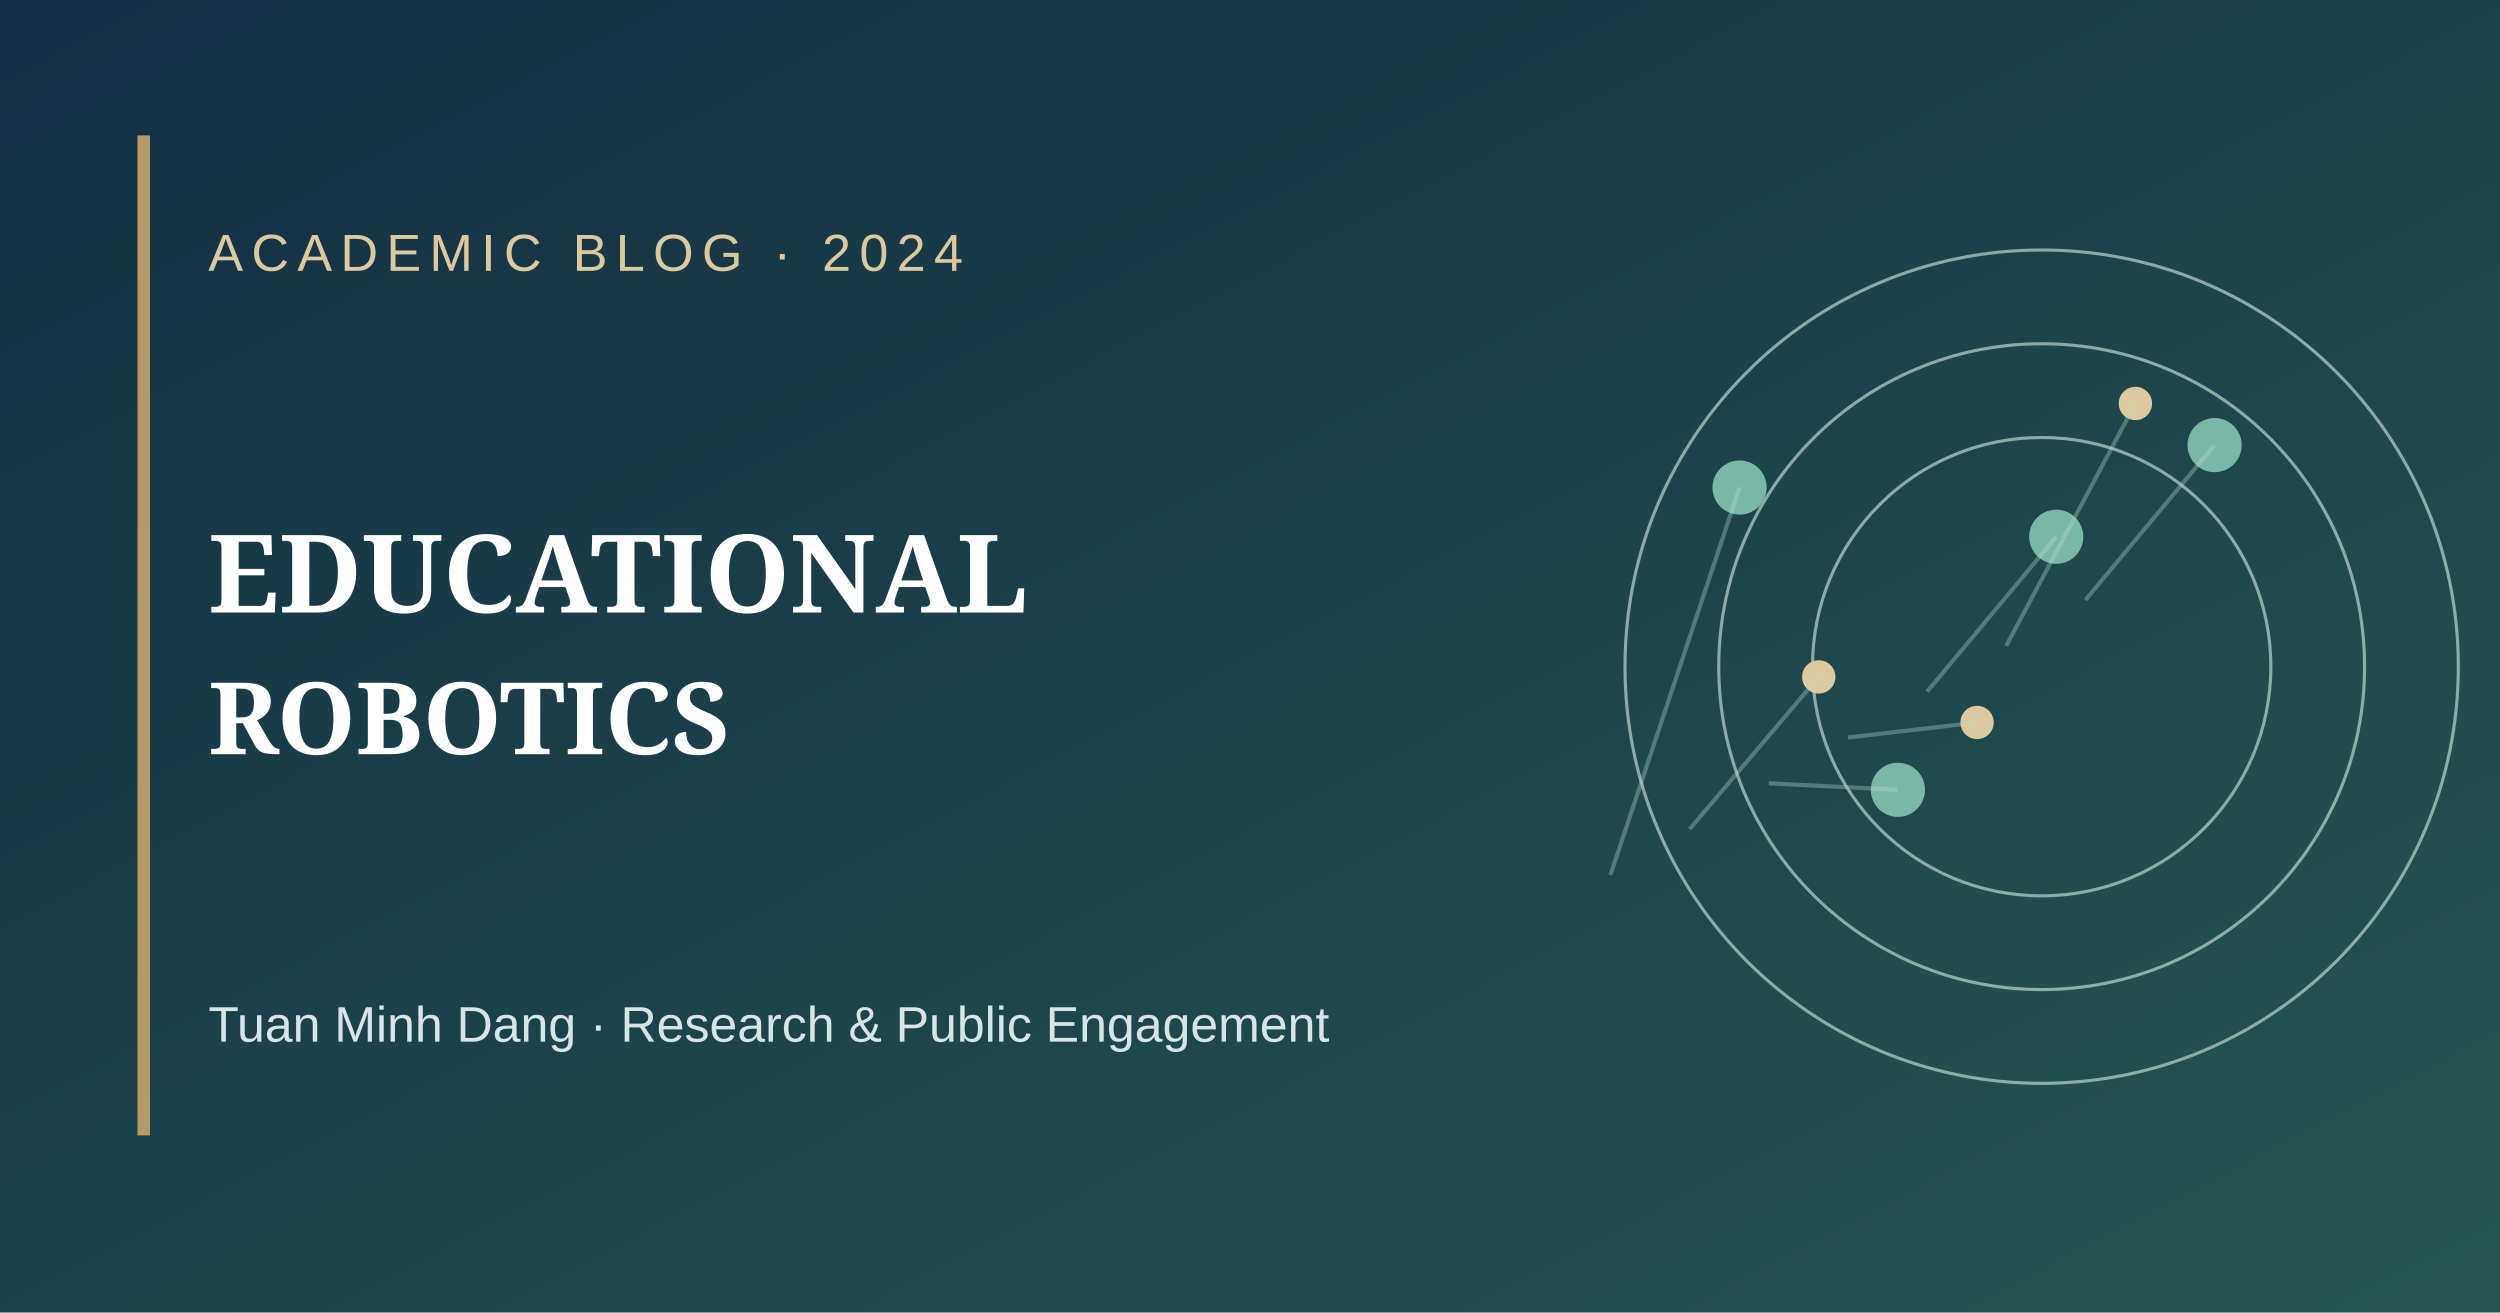
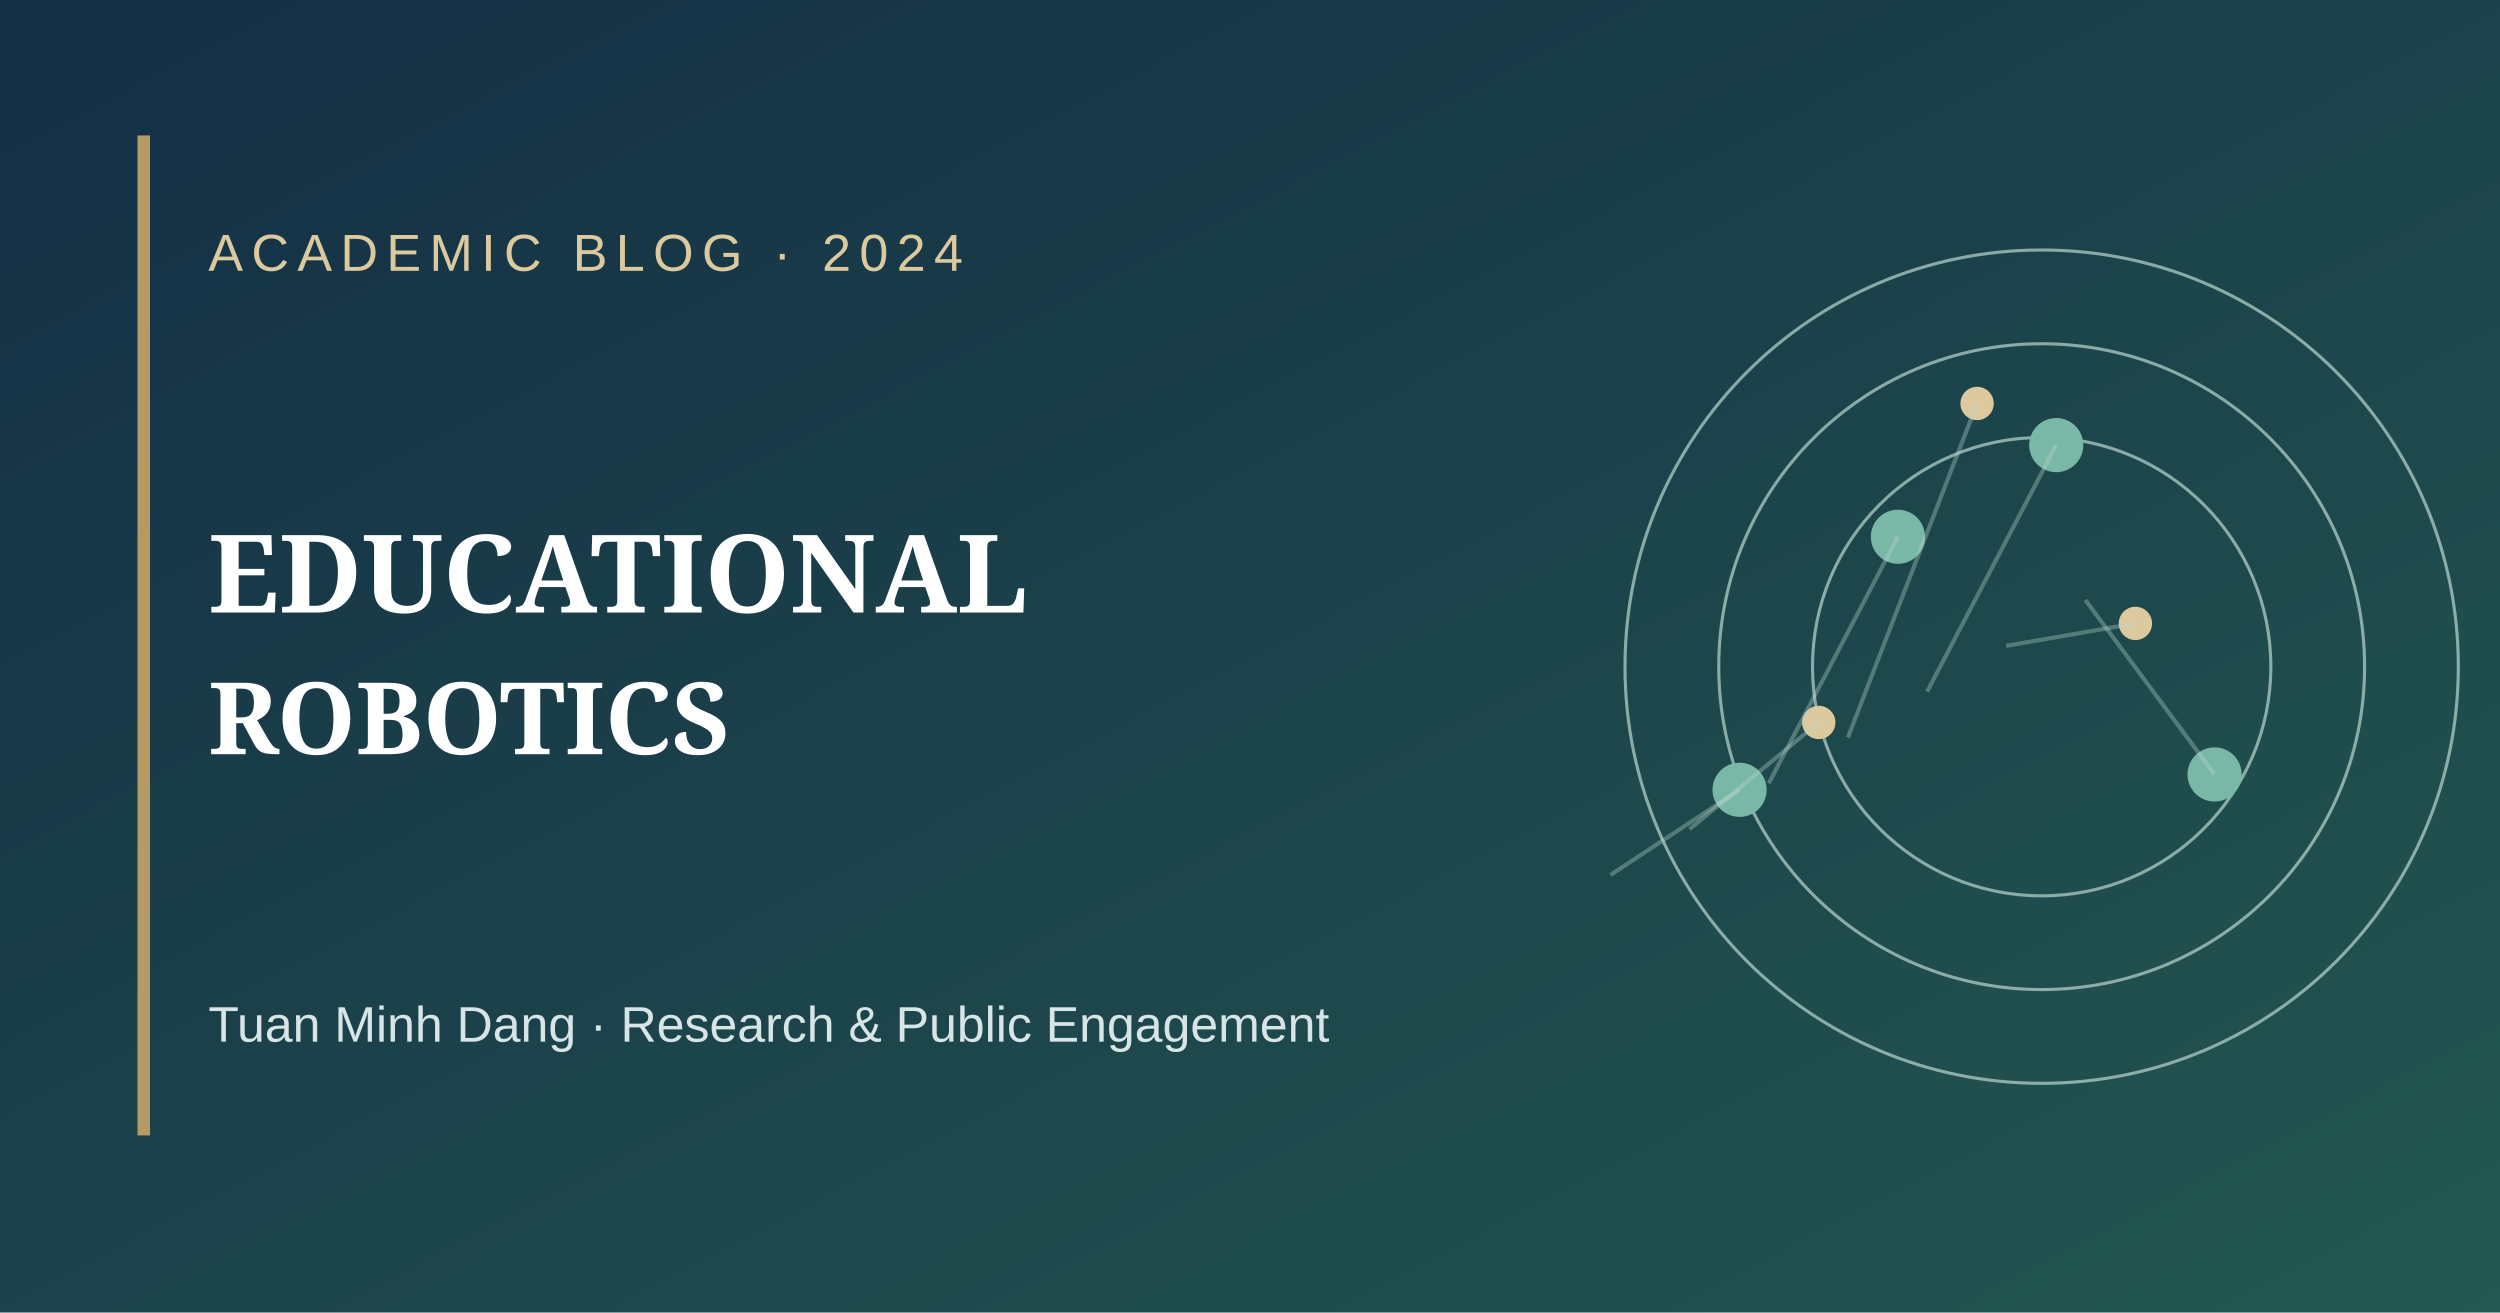
<svg xmlns="http://www.w3.org/2000/svg" width="1200" height="630" viewBox="0 0 1200 630">
  <defs>
    <linearGradient id="g" x2="1" y2="1">
      <stop stop-color="#142e45" />
      <stop offset="1" stop-color="#235750" />
    </linearGradient>
  </defs>
  <rect width="1200" height="630" fill="url(#g)" />
  <rect x="66" y="65" width="6" height="480" fill="#b69a65" />
  <g opacity=".7" fill="none" stroke="#b9d6ce" stroke-width="1.5">
    <circle cx="980" cy="320" r="155" />
    <circle cx="980" cy="320" r="200" />
    <circle cx="980" cy="320" r="110" />
  </g>
-   <circle cx="835" cy="234.026" r="13" fill="#79b8a7" />
-   <path d="M835 234.026 L773 420" stroke="#b9d6ce" stroke-opacity=".35" stroke-width="2" />
-   <circle cx="873" cy="324.916" r="8" fill="#dcca9e" />
-   <path d="M873 324.916 L811 398" stroke="#b9d6ce" stroke-opacity=".35" stroke-width="2" />
-   <circle cx="911" cy="379.108" r="13" fill="#79b8a7" />
-   <path d="M911 379.108 L849 376" stroke="#b9d6ce" stroke-opacity=".35" stroke-width="2" />
-   <circle cx="949" cy="346.777" r="8" fill="#dcca9e" />
-   <path d="M949 346.777 L887 354" stroke="#b9d6ce" stroke-opacity=".35" stroke-width="2" />
-   <circle cx="987" cy="257.649" r="13" fill="#79b8a7" />
-   <path d="M987 257.649 L925 332" stroke="#b9d6ce" stroke-opacity=".35" stroke-width="2" />
-   <circle cx="1025" cy="193.667" r="8" fill="#dcca9e" />
-   <path d="M1025 193.667 L963 310" stroke="#b9d6ce" stroke-opacity=".35" stroke-width="2" />
-   <circle cx="1063" cy="213.656" r="13" fill="#79b8a7" />
-   <path d="M1063 213.656 L1001 288" stroke="#b9d6ce" stroke-opacity=".35" stroke-width="2" />
+   <circle cx="835" cy="379.108" r="13" fill="#79b8a7" />
+   <path d="M835 379.108 L773 420" stroke="#b9d6ce" stroke-opacity=".35" stroke-width="2" />
+   <circle cx="873" cy="346.777" r="8" fill="#dcca9e" />
+   <path d="M873 346.777 L811 398" stroke="#b9d6ce" stroke-opacity=".35" stroke-width="2" />
+   <circle cx="911" cy="257.649" r="13" fill="#79b8a7" />
+   <path d="M911 257.649 L849 376" stroke="#b9d6ce" stroke-opacity=".35" stroke-width="2" />
+   <circle cx="949" cy="193.667" r="8" fill="#dcca9e" />
+   <path d="M949 193.667 L887 354" stroke="#b9d6ce" stroke-opacity=".35" stroke-width="2" />
+   <circle cx="987" cy="213.656" r="13" fill="#79b8a7" />
+   <path d="M987 213.656 L925 332" stroke="#b9d6ce" stroke-opacity=".35" stroke-width="2" />
+   <circle cx="1025" cy="299.238" r="8" fill="#dcca9e" />
+   <path d="M1025 299.238 L963 310" stroke="#b9d6ce" stroke-opacity=".35" stroke-width="2" />
+   <circle cx="1063" cy="371.73" r="13" fill="#79b8a7" />
+   <path d="M1063 371.73 L1001 288" stroke="#b9d6ce" stroke-opacity=".35" stroke-width="2" />
  <text x="100" y="130" fill="#dcca9e" font-family="Arial,sans-serif" font-size="25" letter-spacing="4">ACADEMIC BLOG · 2024</text>
  <text x="100" y="294" fill="white" font-family="Georgia,serif" font-size="52" font-weight="bold">EDUCATIONAL</text>
  <text x="100" y="362" fill="white" font-family="Georgia,serif" font-size="48" font-weight="bold">ROBOTICS</text>
  <text x="100" y="500" fill="#d7e5e7" font-family="Arial,sans-serif" font-size="24">Tuan Minh Dang · Research &amp; Public Engagement</text>
</svg>
